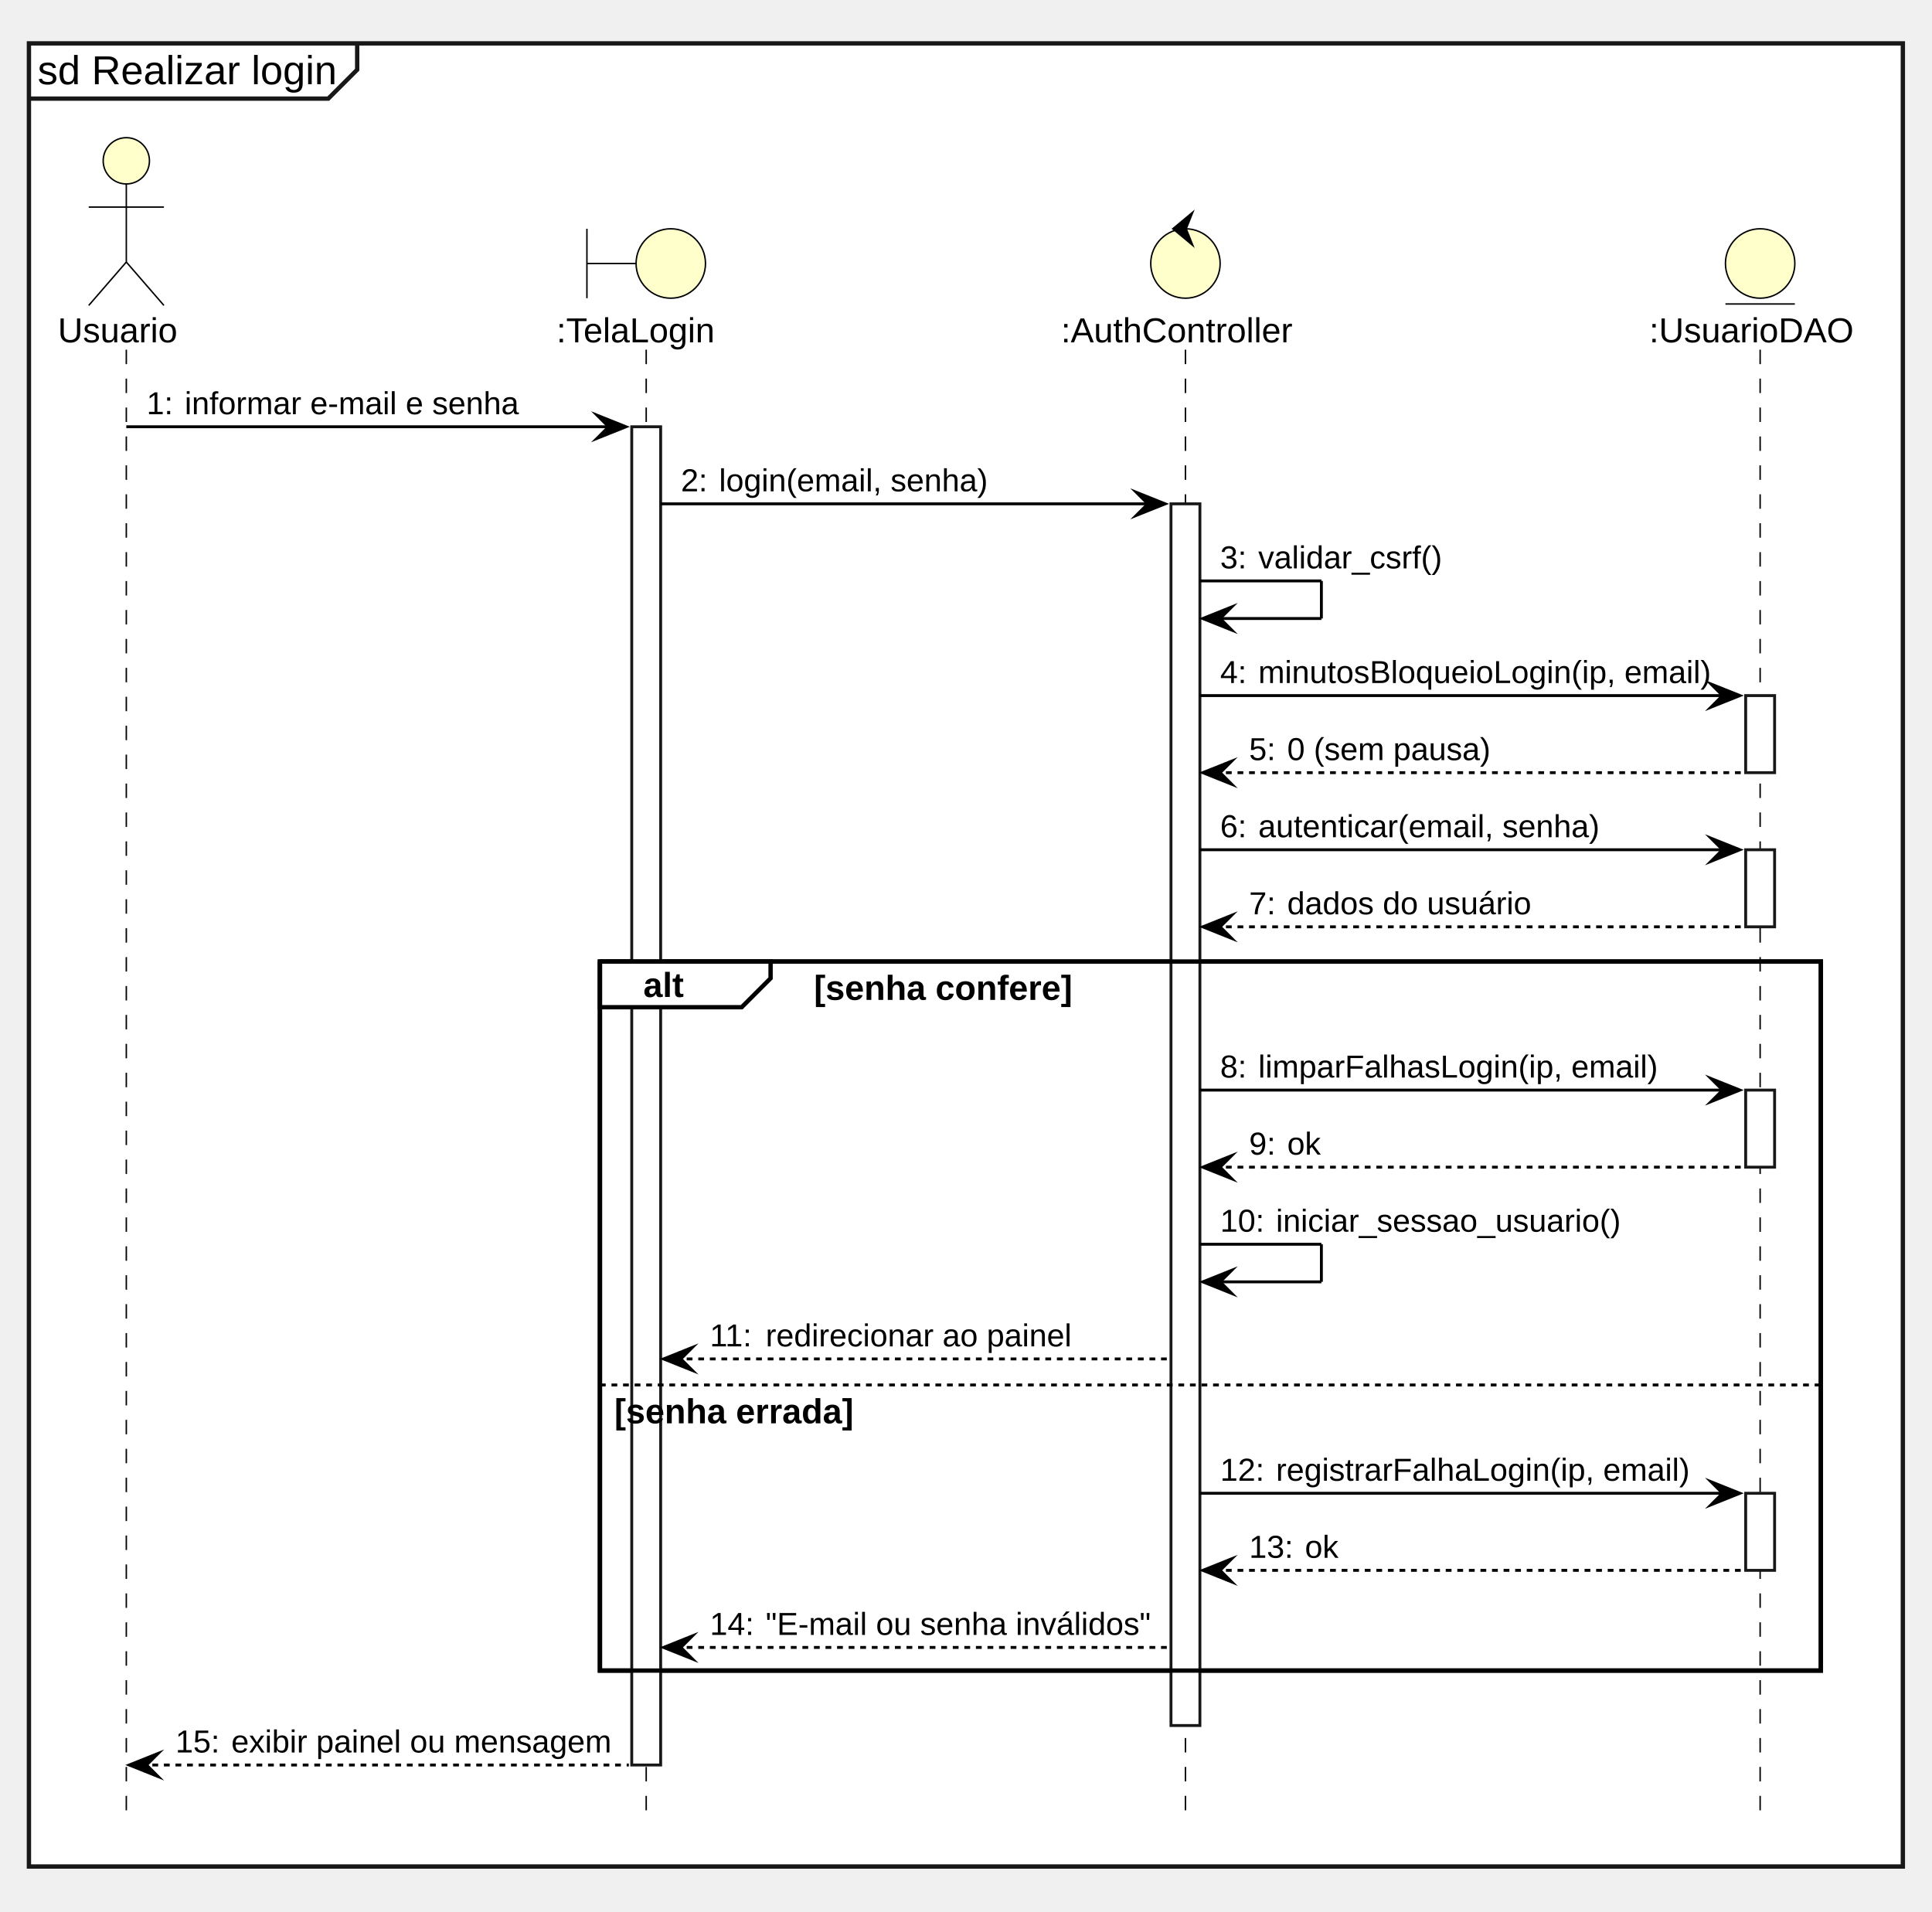
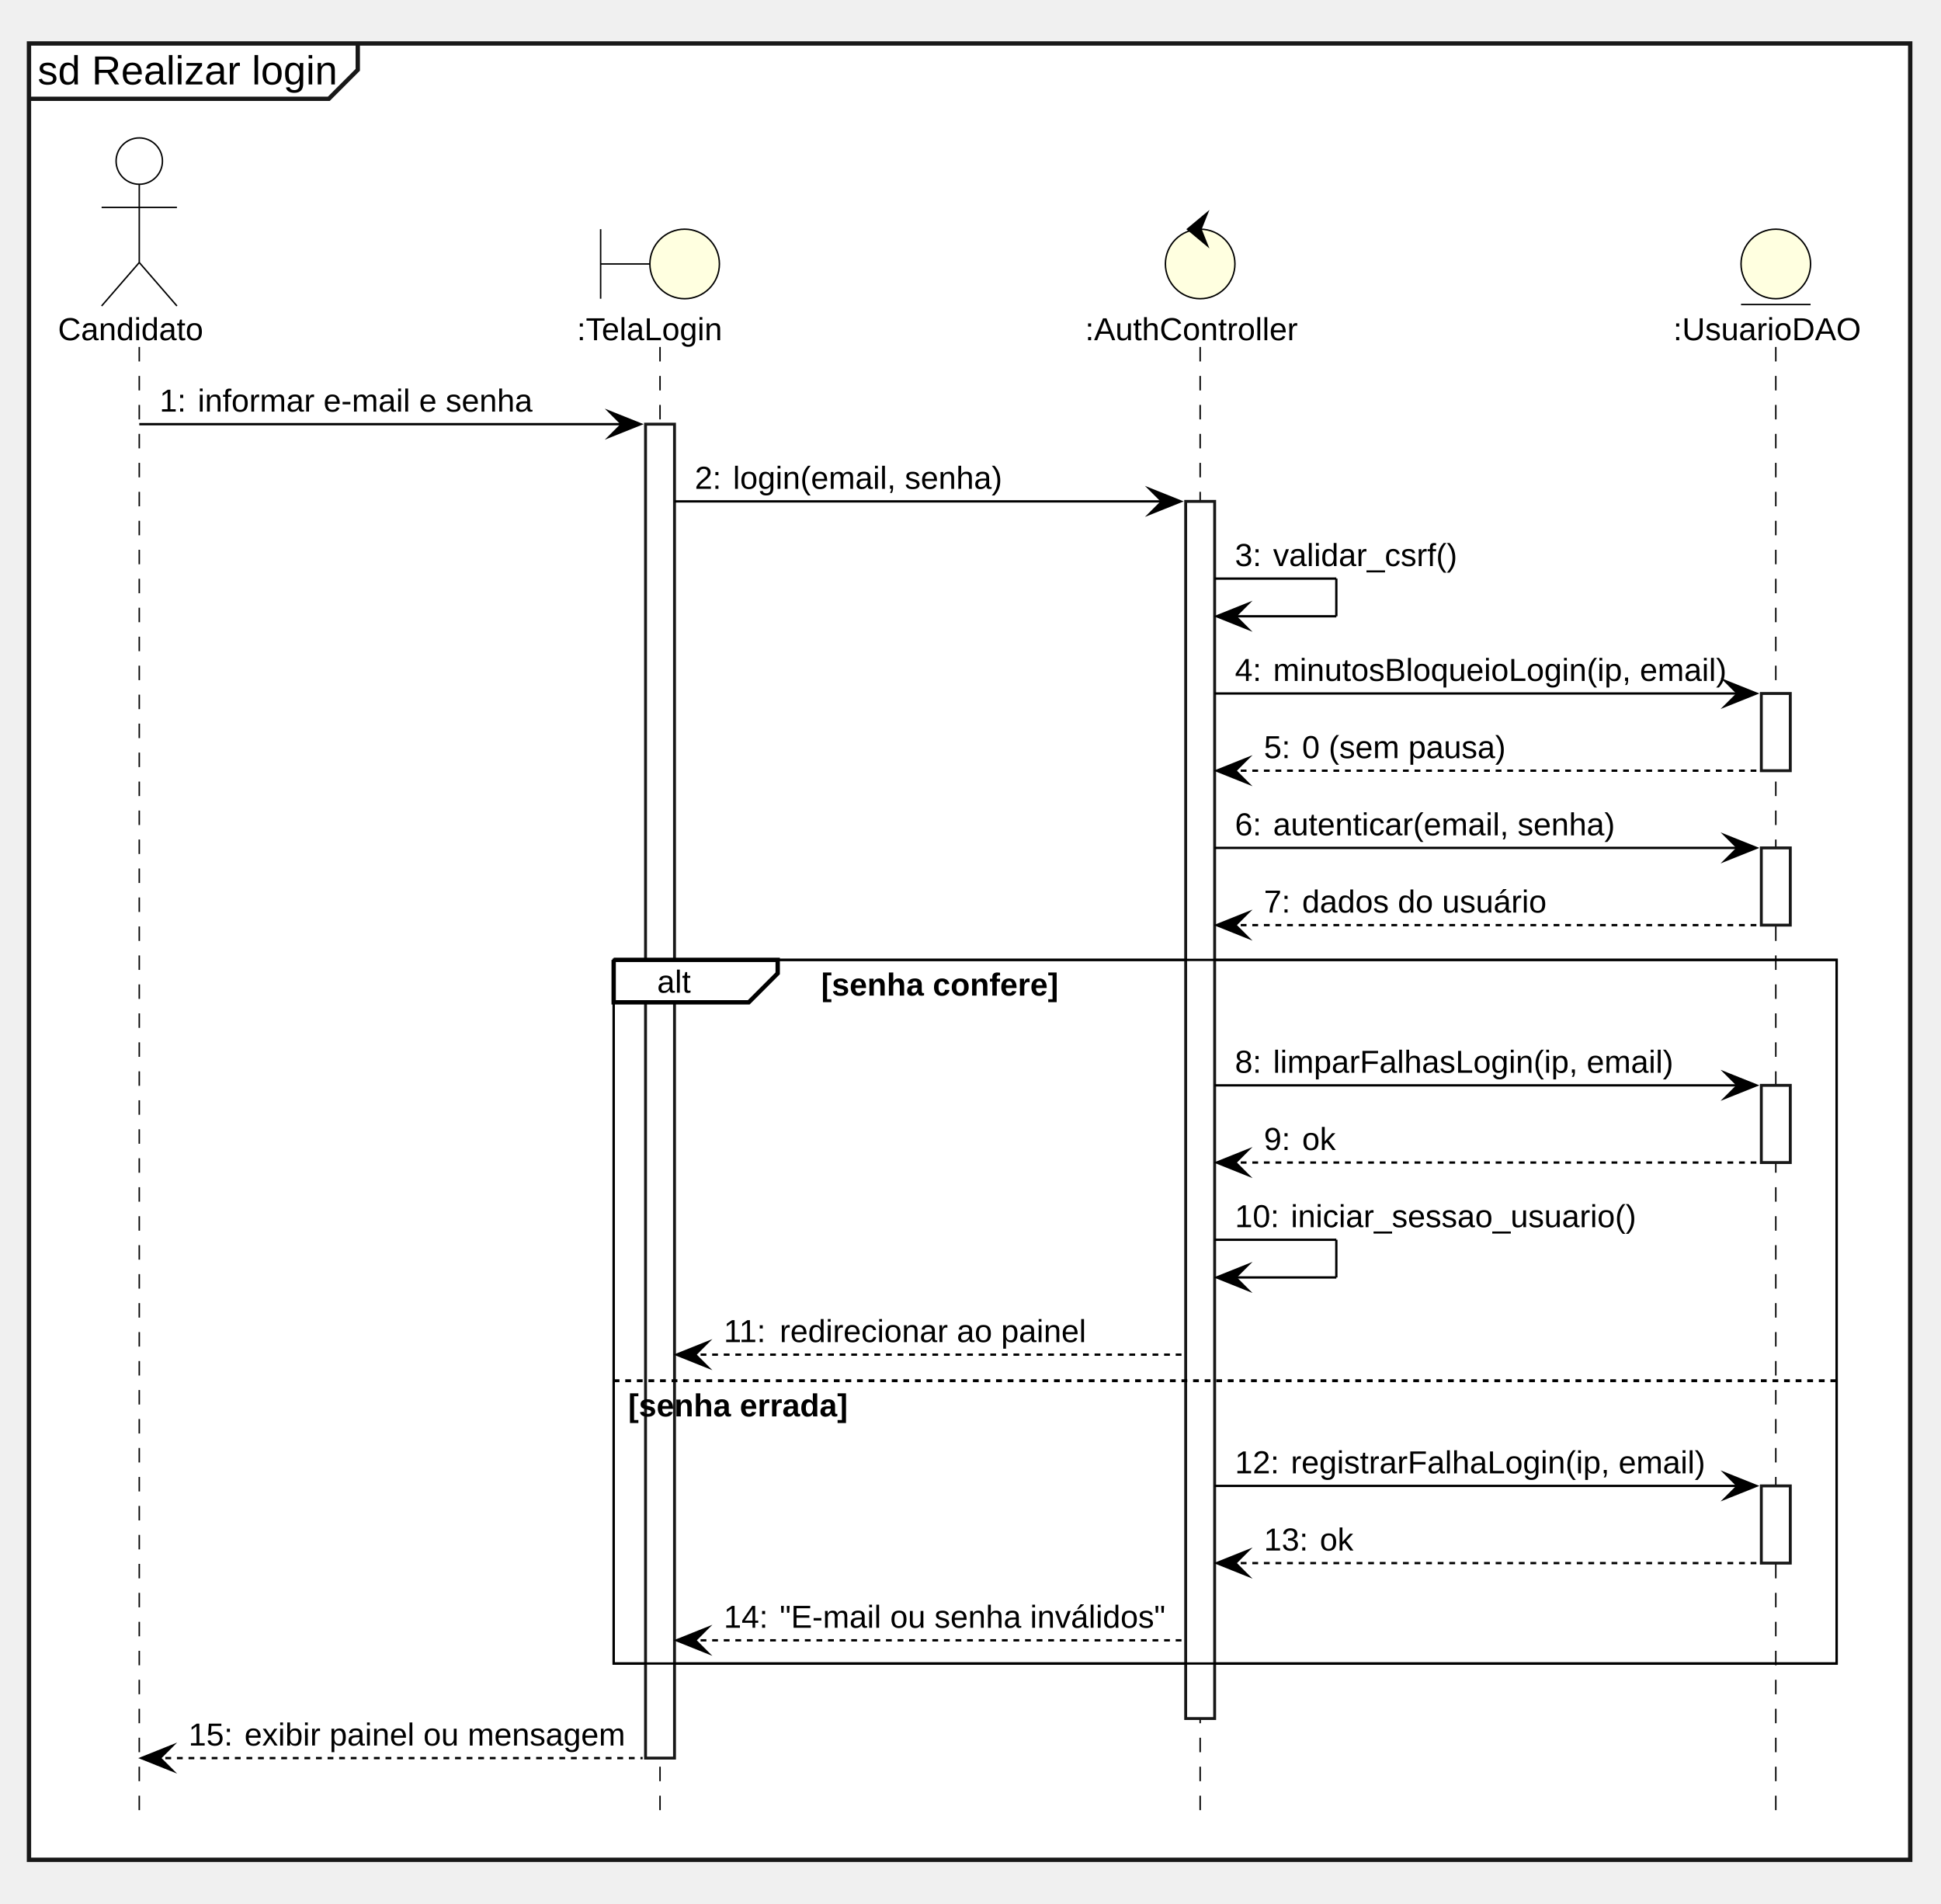
- <svg xmlns="http://www.w3.org/2000/svg" version="1.1" data-diagram-type="SEQUENCE" style="width:668px;height:661px;background:#FFFFFF;" width="668px" height="661px" viewBox="0 0 668 661" zoomAndPan="magnify" preserveAspectRatio="none" contentStyleType="text/css">
+ <svg xmlns="http://www.w3.org/2000/svg" version="1.1" data-diagram-type="SEQUENCE" style="width:670px;height:657px;background:#FFFFFF;" width="670px" height="657px" viewBox="0 0 670 657" zoomAndPan="magnify" preserveAspectRatio="none" contentStyleType="text/css">
  <defs />
  <g font-family="sans-serif" lengthAdjust="spacing">
-     <rect x="10" y="15" width="647.923" height="630.328" fill="#FFF" style="stroke:#181818;stroke-width:1.5;" />
+     <rect x="10" y="15" width="649.378" height="626.878" fill="#FFF" style="stroke:#181818;stroke-width:1.5;" />
    <path d="M123.496,15 L123.496,24.099 L113.496,34.099 L10,34.099" style="stroke:#181818;stroke-width:1.5;" fill="none" />
    <text x="13" y="29.132" fill="#000" font-size="14" textLength="103.496" font-family="Arial">sd Realizar login</text>
-     <rect x="207.429" y="332.44" width="422.15" height="245.14" fill="#FFF" style="stroke:#FFF;stroke-width:1;" />
-     <rect x="207.429" y="332.44" width="422.15" height="245.14" fill="none" style="stroke:#000;stroke-width:1.5;" />
+     <rect x="211.829" y="331.29" width="422.15" height="242.84" fill="#FFF" style="stroke:#FFF;stroke-width:1;" />
+     <rect x="211.829" y="331.29" width="422.15" height="242.84" fill="none" style="stroke:#000;stroke-width:0.8;" />
    <g>
-       <rect x="40.175" y="120.897" width="8" height="507.332" fill="#000" fill-opacity="0" />
-       <line x1="43.675" y1="120.897" x2="43.675" y2="628.229" style="stroke:#000;stroke-width:0.5;stroke-dasharray:5,5;" />
+       <rect x="44.575" y="119.748" width="8" height="505.032" fill="#000" fill-opacity="0" />
+       <line x1="48.075" y1="119.748" x2="48.075" y2="624.779" style="stroke:#000;stroke-width:0.5;stroke-dasharray:5,5;" />
    </g>
    <g>
-       <rect x="219.929" y="120.897" width="8" height="507.332" fill="#000" fill-opacity="0" />
-       <line x1="223.429" y1="120.897" x2="223.429" y2="628.229" style="stroke:#000;stroke-width:0.5;stroke-dasharray:5,5;" />
+       <rect x="224.329" y="119.748" width="8" height="505.032" fill="#000" fill-opacity="0" />
+       <line x1="227.829" y1="119.748" x2="227.829" y2="624.779" style="stroke:#000;stroke-width:0.5;stroke-dasharray:5,5;" />
    </g>
    <g>
-       <rect x="218.429" y="147.546" width="10" height="462.683" fill="#FFF" style="stroke:#181818;stroke-width:1;" />
+       <rect x="222.829" y="146.396" width="10" height="460.383" fill="#FFF" style="stroke:#181818;stroke-width:1;" />
    </g>
    <g>
-       <rect x="406.375" y="120.897" width="8" height="507.332" fill="#000" fill-opacity="0" />
-       <line x1="409.875" y1="120.897" x2="409.875" y2="628.229" style="stroke:#000;stroke-width:0.5;stroke-dasharray:5,5;" />
+       <rect x="410.776" y="119.748" width="8" height="505.032" fill="#000" fill-opacity="0" />
+       <line x1="414.276" y1="119.748" x2="414.276" y2="624.779" style="stroke:#000;stroke-width:0.5;stroke-dasharray:5,5;" />
    </g>
    <g>
-       <rect x="404.875" y="174.195" width="10" height="422.385" fill="#FFF" style="stroke:#181818;stroke-width:1;" />
+       <rect x="409.276" y="173.045" width="10" height="420.085" fill="#FFF" style="stroke:#181818;stroke-width:1;" />
    </g>
    <g>
-       <rect x="605.079" y="120.897" width="8" height="507.332" fill="#000" fill-opacity="0" />
-       <line x1="608.579" y1="120.897" x2="608.579" y2="628.229" style="stroke:#000;stroke-width:0.5;stroke-dasharray:5,5;" />
+       <rect x="609.479" y="119.748" width="8" height="505.032" fill="#000" fill-opacity="0" />
+       <line x1="612.979" y1="119.748" x2="612.979" y2="624.779" style="stroke:#000;stroke-width:0.5;stroke-dasharray:5,5;" />
    </g>
    <g>
-       <rect x="603.579" y="240.493" width="10" height="26.649" fill="#FFF" style="stroke:#181818;stroke-width:1;" />
+       <rect x="607.979" y="239.343" width="10" height="26.649" fill="#FFF" style="stroke:#181818;stroke-width:1;" />
    </g>
    <g>
-       <rect x="603.579" y="293.791" width="10" height="26.649" fill="#FFF" style="stroke:#181818;stroke-width:1;" />
+       <rect x="607.979" y="292.641" width="10" height="26.649" fill="#FFF" style="stroke:#181818;stroke-width:1;" />
    </g>
    <g>
-       <rect x="603.579" y="376.888" width="10" height="26.649" fill="#FFF" style="stroke:#181818;stroke-width:1;" />
+       <rect x="607.979" y="374.588" width="10" height="26.649" fill="#FFF" style="stroke:#181818;stroke-width:1;" />
    </g>
    <g>
-       <rect x="603.579" y="516.282" width="10" height="26.649" fill="#FFF" style="stroke:#181818;stroke-width:1;" />
+       <rect x="607.979" y="512.833" width="10" height="26.649" fill="#FFF" style="stroke:#181818;stroke-width:1;" />
    </g>
-     <text x="20" y="118.354" fill="#000" font-size="12" textLength="41.35" font-family="Arial">Usuario</text>
-     <ellipse cx="43.675" cy="55.599" rx="8" ry="8" fill="#FFC" style="stroke:#000;stroke-width:0.5;" />
-     <path d="M43.675,63.599 L43.675,90.599 M30.675,71.599 L56.675,71.599 M43.675,90.599 L30.675,105.599 M43.675,90.599 L56.675,105.599" style="stroke:#000;stroke-width:0.5;" fill="none" />
-     <text x="192.41" y="118.354" fill="#000" font-size="12" textLength="56.039" font-family="Arial">:TelaLogin</text>
-     <path d="M202.929,79.099 L202.929,103.099 M202.929,91.099 L219.929,91.099" style="stroke:#000;stroke-width:0.5;" fill="none" />
-     <ellipse cx="231.929" cy="91.099" rx="12" ry="12" fill="#FFC" style="stroke:#000;stroke-width:0.5;" />
-     <text x="366.856" y="118.354" fill="#000" font-size="12" textLength="80.039" font-family="Arial">:AuthController</text>
-     <ellipse cx="409.875" cy="91.099" rx="12" ry="12" fill="#FFC" style="stroke:#000;stroke-width:0.5;" />
-     <polygon points="405.875,79.099,411.875,74.099,409.875,79.099,411.875,84.099,405.875,79.099" fill="#000" style="stroke:#000;stroke-width:1;stroke-linejoin:miter;stroke-miterlimit:10;" />
-     <text x="570.235" y="118.354" fill="#000" font-size="12" textLength="70.688" font-family="Arial">:UsuarioDAO</text>
-     <ellipse cx="608.579" cy="91.099" rx="12" ry="12" fill="#FFC" style="stroke:#000;stroke-width:0.5;" />
-     <line x1="596.579" y1="105.099" x2="620.579" y2="105.099" style="stroke:#000;stroke-width:0.5;" />
-     <polygon points="206.429,143.546,216.429,147.546,206.429,151.546,210.429,147.546" fill="#000" style="stroke:#000;stroke-width:1;stroke-linejoin:miter;stroke-miterlimit:10;" />
-     <line x1="43.675" y1="147.546" x2="212.429" y2="147.546" style="stroke:#000;stroke-width:1;" />
-     <text x="50.675" y="143.215" fill="#000" font-size="11" textLength="9.174" font-family="Arial">1:</text>
-     <text x="63.849" y="143.215" fill="#000" font-size="11" textLength="115.548" font-family="Arial">informar e-mail e senha</text>
-     <polygon points="392.875,170.195,402.875,174.195,392.875,178.195,396.875,174.195" fill="#000" style="stroke:#000;stroke-width:1;stroke-linejoin:miter;stroke-miterlimit:10;" />
-     <line x1="228.429" y1="174.195" x2="398.875" y2="174.195" style="stroke:#000;stroke-width:1;" />
-     <text x="235.429" y="169.864" fill="#000" font-size="11" textLength="9.174" font-family="Arial">2:</text>
-     <text x="248.603" y="169.864" fill="#000" font-size="11" textLength="92.936" font-family="Arial">login(email, senha)</text>
-     <line x1="414.875" y1="200.844" x2="456.875" y2="200.844" style="stroke:#000;stroke-width:1;" />
-     <line x1="456.875" y1="200.844" x2="456.875" y2="213.844" style="stroke:#000;stroke-width:1;" />
-     <line x1="415.875" y1="213.844" x2="456.875" y2="213.844" style="stroke:#000;stroke-width:1;" />
-     <polygon points="425.875,209.844,415.875,213.844,425.875,217.844,421.875,213.844" fill="#000" style="stroke:#000;stroke-width:1;stroke-linejoin:miter;stroke-miterlimit:10;" />
-     <text x="421.875" y="196.513" fill="#000" font-size="11" textLength="9.174" font-family="Arial">3:</text>
-     <text x="435.049" y="196.513" fill="#000" font-size="11" textLength="63.567" font-family="Arial">validar_csrf()</text>
-     <polygon points="591.579,236.493,601.579,240.493,591.579,244.493,595.579,240.493" fill="#000" style="stroke:#000;stroke-width:1;stroke-linejoin:miter;stroke-miterlimit:10;" />
-     <line x1="414.875" y1="240.493" x2="597.579" y2="240.493" style="stroke:#000;stroke-width:1;" />
-     <text x="421.875" y="236.162" fill="#000" font-size="11" textLength="9.174" font-family="Arial">4:</text>
-     <text x="435.049" y="236.162" fill="#000" font-size="11" textLength="156.53" font-family="Arial">minutosBloqueioLogin(ip, email)</text>
-     <polygon points="425.875,263.142,415.875,267.142,425.875,271.142,421.875,267.142" fill="#000" style="stroke:#000;stroke-width:1;stroke-linejoin:miter;stroke-miterlimit:10;" />
-     <line x1="419.875" y1="267.142" x2="602.579" y2="267.142" style="stroke:#000;stroke-width:1;stroke-dasharray:2,2;" />
-     <text x="431.875" y="262.811" fill="#000" font-size="11" textLength="9.174" font-family="Arial">5:</text>
-     <text x="445.049" y="262.811" fill="#000" font-size="11" textLength="70.308" font-family="Arial">0 (sem pausa)</text>
-     <polygon points="591.579,289.791,601.579,293.791,591.579,297.791,595.579,293.791" fill="#000" style="stroke:#000;stroke-width:1;stroke-linejoin:miter;stroke-miterlimit:10;" />
-     <line x1="414.875" y1="293.791" x2="597.579" y2="293.791" style="stroke:#000;stroke-width:1;" />
-     <text x="421.875" y="289.46" fill="#000" font-size="11" textLength="9.174" font-family="Arial">6:</text>
-     <text x="435.049" y="289.46" fill="#000" font-size="11" textLength="118.003" font-family="Arial">autenticar(email, senha)</text>
-     <polygon points="425.875,316.44,415.875,320.44,425.875,324.44,421.875,320.44" fill="#000" style="stroke:#000;stroke-width:1;stroke-linejoin:miter;stroke-miterlimit:10;" />
-     <line x1="419.875" y1="320.44" x2="602.579" y2="320.44" style="stroke:#000;stroke-width:1;stroke-dasharray:2,2;" />
-     <text x="431.875" y="316.109" fill="#000" font-size="11" textLength="9.174" font-family="Arial">7:</text>
-     <text x="445.049" y="316.109" fill="#000" font-size="11" textLength="84.396" font-family="Arial">dados do usuário</text>
-     <path d="M207.429,332.44 L266.433,332.44 L266.433,338.239 L256.433,348.239 L207.429,348.239 L207.429,332.44" style="stroke:#000;stroke-width:1.5;" fill="#FFF" />
-     <rect x="207.429" y="332.44" width="422.15" height="245.14" fill="none" style="stroke:#000;stroke-width:1.5;" />
-     <text x="222.429" y="344.696" fill="#000" font-size="12" textLength="14.004" font-weight="700" font-family="Arial">alt</text>
-     <text x="281.433" y="345.696" fill="#000" font-size="12" textLength="89.355" font-weight="700" font-family="Arial">[senha confere]</text>
-     <polygon points="591.579,372.888,601.579,376.888,591.579,380.888,595.579,376.888" fill="#000" style="stroke:#000;stroke-width:1;stroke-linejoin:miter;stroke-miterlimit:10;" />
-     <line x1="414.875" y1="376.888" x2="597.579" y2="376.888" style="stroke:#000;stroke-width:1;" />
-     <text x="421.875" y="372.557" fill="#000" font-size="11" textLength="9.174" font-family="Arial">8:</text>
-     <text x="435.049" y="372.557" fill="#000" font-size="11" textLength="138.166" font-family="Arial">limparFalhasLogin(ip, email)</text>
-     <polygon points="425.875,399.537,415.875,403.537,425.875,407.537,421.875,403.537" fill="#000" style="stroke:#000;stroke-width:1;stroke-linejoin:miter;stroke-miterlimit:10;" />
-     <line x1="419.875" y1="403.537" x2="602.579" y2="403.537" style="stroke:#000;stroke-width:1;stroke-dasharray:2,2;" />
-     <text x="431.875" y="399.206" fill="#000" font-size="11" textLength="9.174" font-family="Arial">9:</text>
-     <text x="445.049" y="399.206" fill="#000" font-size="11" textLength="11.618" font-family="Arial">ok</text>
-     <line x1="414.875" y1="430.186" x2="456.875" y2="430.186" style="stroke:#000;stroke-width:1;" />
-     <line x1="456.875" y1="430.186" x2="456.875" y2="443.186" style="stroke:#000;stroke-width:1;" />
-     <line x1="415.875" y1="443.186" x2="456.875" y2="443.186" style="stroke:#000;stroke-width:1;" />
-     <polygon points="425.875,439.186,415.875,443.186,425.875,447.186,421.875,443.186" fill="#000" style="stroke:#000;stroke-width:1;stroke-linejoin:miter;stroke-miterlimit:10;" />
-     <text x="421.875" y="425.854" fill="#000" font-size="11" textLength="15.292" font-family="Arial">10:</text>
-     <text x="441.167" y="425.854" fill="#000" font-size="11" textLength="119.222" font-family="Arial">iniciar_sessao_usuario()</text>
-     <polygon points="239.429,465.834,229.429,469.834,239.429,473.834,235.429,469.834" fill="#000" style="stroke:#000;stroke-width:1;stroke-linejoin:miter;stroke-miterlimit:10;" />
-     <line x1="233.429" y1="469.834" x2="403.875" y2="469.834" style="stroke:#000;stroke-width:1;stroke-dasharray:2,2;" />
-     <text x="245.429" y="465.503" fill="#000" font-size="11" textLength="15.292" font-family="Arial">11:</text>
-     <text x="264.721" y="465.503" fill="#000" font-size="11" textLength="105.789" font-family="Arial">redirecionar ao painel</text>
-     <line x1="207.429" y1="478.834" x2="629.579" y2="478.834" style="stroke:#000;stroke-width:1;stroke-dasharray:2,2;" />
-     <text x="212.429" y="492.09" fill="#000" font-size="12" textLength="82.699" font-weight="700" font-family="Arial">[senha errada]</text>
-     <polygon points="591.579,512.282,601.579,516.282,591.579,520.282,595.579,516.282" fill="#000" style="stroke:#000;stroke-width:1;stroke-linejoin:miter;stroke-miterlimit:10;" />
-     <line x1="414.875" y1="516.282" x2="597.579" y2="516.282" style="stroke:#000;stroke-width:1;" />
-     <text x="421.875" y="511.951" fill="#000" font-size="11" textLength="15.292" font-family="Arial">12:</text>
-     <text x="441.167" y="511.951" fill="#000" font-size="11" textLength="143.059" font-family="Arial">registrarFalhaLogin(ip, email)</text>
-     <polygon points="425.875,538.931,415.875,542.931,425.875,546.931,421.875,542.931" fill="#000" style="stroke:#000;stroke-width:1;stroke-linejoin:miter;stroke-miterlimit:10;" />
-     <line x1="419.875" y1="542.931" x2="602.579" y2="542.931" style="stroke:#000;stroke-width:1;stroke-dasharray:2,2;" />
-     <text x="431.875" y="538.6" fill="#000" font-size="11" textLength="15.292" font-family="Arial">13:</text>
-     <text x="451.167" y="538.6" fill="#000" font-size="11" textLength="11.618" font-family="Arial">ok</text>
-     <polygon points="239.429,565.58,229.429,569.58,239.429,573.58,235.429,569.58" fill="#000" style="stroke:#000;stroke-width:1;stroke-linejoin:miter;stroke-miterlimit:10;" />
-     <line x1="233.429" y1="569.58" x2="403.875" y2="569.58" style="stroke:#000;stroke-width:1;stroke-dasharray:2,2;" />
-     <text x="245.429" y="565.249" fill="#000" font-size="11" textLength="15.292" font-family="Arial">14:</text>
-     <text x="264.721" y="565.249" fill="#000" font-size="11" textLength="133.155" font-family="Arial">"E-mail ou senha inválidos"</text>
-     <polygon points="54.675,606.229,44.675,610.229,54.675,614.229,50.675,610.229" fill="#000" style="stroke:#000;stroke-width:1;stroke-linejoin:miter;stroke-miterlimit:10;" />
-     <line x1="48.675" y1="610.229" x2="217.429" y2="610.229" style="stroke:#000;stroke-width:1;stroke-dasharray:2,2;" />
-     <text x="60.675" y="605.898" fill="#000" font-size="11" textLength="15.292" font-family="Arial">15:</text>
-     <text x="79.966" y="605.898" fill="#000" font-size="11" textLength="131.463" font-family="Arial">exibir painel ou mensagem</text>
+     <text x="20" y="117.417" fill="#000" font-size="11" textLength="50.15" font-family="Arial">Candidato</text>
+     <ellipse cx="48.075" cy="55.599" rx="8" ry="8" fill="#FFF" style="stroke:#000;stroke-width:0.5;" />
+     <path d="M48.075,63.599 L48.075,90.599 M35.075,71.599 L61.075,71.599 M48.075,90.599 L35.075,105.599 M48.075,90.599 L61.075,105.599" style="stroke:#000;stroke-width:0.5;" fill="none" />
+     <text x="199.145" y="117.417" fill="#000" font-size="11" textLength="51.369" font-family="Arial">:TelaLogin</text>
+     <path d="M207.329,79.099 L207.329,103.099 M207.329,91.099 L224.329,91.099" style="stroke:#000;stroke-width:0.5;" fill="none" />
+     <ellipse cx="236.329" cy="91.099" rx="12" ry="12" fill="#FFFFE0" style="stroke:#000;stroke-width:0.5;" />
+     <text x="374.591" y="117.417" fill="#000" font-size="11" textLength="73.369" font-family="Arial">:AuthController</text>
+     <ellipse cx="414.276" cy="91.099" rx="12" ry="12" fill="#FFFFE0" style="stroke:#000;stroke-width:0.5;" />
+     <polygon points="410.276,79.099,416.276,74.099,414.276,79.099,416.276,84.099,410.276,79.099" fill="#000" style="stroke:#000;stroke-width:1;stroke-linejoin:miter;stroke-miterlimit:10;" />
+     <text x="577.581" y="117.417" fill="#000" font-size="11" textLength="64.797" font-family="Arial">:UsuarioDAO</text>
+     <ellipse cx="612.979" cy="91.099" rx="12" ry="12" fill="#FFFFE0" style="stroke:#000;stroke-width:0.5;" />
+     <line x1="600.979" y1="105.099" x2="624.979" y2="105.099" style="stroke:#000;stroke-width:0.5;" />
+     <polygon points="210.829,142.396,220.829,146.396,210.829,150.396,214.829,146.396" fill="#000" style="stroke:#000;stroke-width:1;stroke-linejoin:miter;stroke-miterlimit:10;" />
+     <line x1="48.075" y1="146.396" x2="216.829" y2="146.396" style="stroke:#000;stroke-width:0.8;" />
+     <text x="55.075" y="142.065" fill="#000" font-size="11" textLength="9.174" font-family="Arial">1:</text>
+     <text x="68.249" y="142.065" fill="#000" font-size="11" textLength="115.548" font-family="Arial">informar e-mail e senha</text>
+     <polygon points="397.276,169.045,407.276,173.045,397.276,177.045,401.276,173.045" fill="#000" style="stroke:#000;stroke-width:1;stroke-linejoin:miter;stroke-miterlimit:10;" />
+     <line x1="232.829" y1="173.045" x2="403.276" y2="173.045" style="stroke:#000;stroke-width:0.8;" />
+     <text x="239.829" y="168.714" fill="#000" font-size="11" textLength="9.174" font-family="Arial">2:</text>
+     <text x="253.003" y="168.714" fill="#000" font-size="11" textLength="92.936" font-family="Arial">login(email, senha)</text>
+     <line x1="419.276" y1="199.694" x2="461.276" y2="199.694" style="stroke:#000;stroke-width:0.8;" />
+     <line x1="461.276" y1="199.694" x2="461.276" y2="212.694" style="stroke:#000;stroke-width:0.8;" />
+     <line x1="420.276" y1="212.694" x2="461.276" y2="212.694" style="stroke:#000;stroke-width:0.8;" />
+     <polygon points="430.276,208.694,420.276,212.694,430.276,216.694,426.276,212.694" fill="#000" style="stroke:#000;stroke-width:1;stroke-linejoin:miter;stroke-miterlimit:10;" />
+     <text x="426.276" y="195.363" fill="#000" font-size="11" textLength="9.174" font-family="Arial">3:</text>
+     <text x="439.449" y="195.363" fill="#000" font-size="11" textLength="63.567" font-family="Arial">validar_csrf()</text>
+     <polygon points="595.979,235.343,605.979,239.343,595.979,243.343,599.979,239.343" fill="#000" style="stroke:#000;stroke-width:1;stroke-linejoin:miter;stroke-miterlimit:10;" />
+     <line x1="419.276" y1="239.343" x2="601.979" y2="239.343" style="stroke:#000;stroke-width:0.8;" />
+     <text x="426.276" y="235.012" fill="#000" font-size="11" textLength="9.174" font-family="Arial">4:</text>
+     <text x="439.449" y="235.012" fill="#000" font-size="11" textLength="156.53" font-family="Arial">minutosBloqueioLogin(ip, email)</text>
+     <polygon points="430.276,261.992,420.276,265.992,430.276,269.992,426.276,265.992" fill="#000" style="stroke:#000;stroke-width:1;stroke-linejoin:miter;stroke-miterlimit:10;" />
+     <line x1="424.276" y1="265.992" x2="606.979" y2="265.992" style="stroke:#000;stroke-width:0.8;stroke-dasharray:2,2;" />
+     <text x="436.276" y="261.661" fill="#000" font-size="11" textLength="9.174" font-family="Arial">5:</text>
+     <text x="449.449" y="261.661" fill="#000" font-size="11" textLength="70.308" font-family="Arial">0 (sem pausa)</text>
+     <polygon points="595.979,288.641,605.979,292.641,595.979,296.641,599.979,292.641" fill="#000" style="stroke:#000;stroke-width:1;stroke-linejoin:miter;stroke-miterlimit:10;" />
+     <line x1="419.276" y1="292.641" x2="601.979" y2="292.641" style="stroke:#000;stroke-width:0.8;" />
+     <text x="426.276" y="288.31" fill="#000" font-size="11" textLength="9.174" font-family="Arial">6:</text>
+     <text x="439.449" y="288.31" fill="#000" font-size="11" textLength="118.003" font-family="Arial">autenticar(email, senha)</text>
+     <polygon points="430.276,315.29,420.276,319.29,430.276,323.29,426.276,319.29" fill="#000" style="stroke:#000;stroke-width:1;stroke-linejoin:miter;stroke-miterlimit:10;" />
+     <line x1="424.276" y1="319.29" x2="606.979" y2="319.29" style="stroke:#000;stroke-width:0.8;stroke-dasharray:2,2;" />
+     <text x="436.276" y="314.959" fill="#000" font-size="11" textLength="9.174" font-family="Arial">7:</text>
+     <text x="449.449" y="314.959" fill="#000" font-size="11" textLength="84.396" font-family="Arial">dados do usuário</text>
+     <path d="M211.829,331.29 L268.447,331.29 L268.447,335.939 L258.447,345.939 L211.829,345.939 L211.829,331.29" style="stroke:#000;stroke-width:1.5;" fill="#FFF" />
+     <rect x="211.829" y="331.29" width="422.15" height="242.84" fill="none" style="stroke:#000;stroke-width:0.8;" />
+     <text x="226.829" y="342.608" fill="#000" font-size="11" textLength="11.618" font-family="Arial">alt</text>
+     <text x="283.447" y="343.608" fill="#000" font-size="11" textLength="81.909" font-weight="700" font-family="Arial">[senha confere]</text>
+     <polygon points="595.979,370.588,605.979,374.588,595.979,378.588,599.979,374.588" fill="#000" style="stroke:#000;stroke-width:1;stroke-linejoin:miter;stroke-miterlimit:10;" />
+     <line x1="419.276" y1="374.588" x2="601.979" y2="374.588" style="stroke:#000;stroke-width:0.8;" />
+     <text x="426.276" y="370.257" fill="#000" font-size="11" textLength="9.174" font-family="Arial">8:</text>
+     <text x="439.449" y="370.257" fill="#000" font-size="11" textLength="138.166" font-family="Arial">limparFalhasLogin(ip, email)</text>
+     <polygon points="430.276,397.237,420.276,401.237,430.276,405.237,426.276,401.237" fill="#000" style="stroke:#000;stroke-width:1;stroke-linejoin:miter;stroke-miterlimit:10;" />
+     <line x1="424.276" y1="401.237" x2="606.979" y2="401.237" style="stroke:#000;stroke-width:0.8;stroke-dasharray:2,2;" />
+     <text x="436.276" y="396.906" fill="#000" font-size="11" textLength="9.174" font-family="Arial">9:</text>
+     <text x="449.449" y="396.906" fill="#000" font-size="11" textLength="11.618" font-family="Arial">ok</text>
+     <line x1="419.276" y1="427.886" x2="461.276" y2="427.886" style="stroke:#000;stroke-width:0.8;" />
+     <line x1="461.276" y1="427.886" x2="461.276" y2="440.886" style="stroke:#000;stroke-width:0.8;" />
+     <line x1="420.276" y1="440.886" x2="461.276" y2="440.886" style="stroke:#000;stroke-width:0.8;" />
+     <polygon points="430.276,436.886,420.276,440.886,430.276,444.886,426.276,440.886" fill="#000" style="stroke:#000;stroke-width:1;stroke-linejoin:miter;stroke-miterlimit:10;" />
+     <text x="426.276" y="423.555" fill="#000" font-size="11" textLength="15.292" font-family="Arial">10:</text>
+     <text x="445.567" y="423.555" fill="#000" font-size="11" textLength="119.222" font-family="Arial">iniciar_sessao_usuario()</text>
+     <polygon points="243.829,463.535,233.829,467.535,243.829,471.535,239.829,467.535" fill="#000" style="stroke:#000;stroke-width:1;stroke-linejoin:miter;stroke-miterlimit:10;" />
+     <line x1="237.829" y1="467.535" x2="408.276" y2="467.535" style="stroke:#000;stroke-width:0.8;stroke-dasharray:2,2;" />
+     <text x="249.829" y="463.204" fill="#000" font-size="11" textLength="15.292" font-family="Arial">11:</text>
+     <text x="269.121" y="463.204" fill="#000" font-size="11" textLength="105.789" font-family="Arial">redirecionar ao painel</text>
+     <line x1="211.829" y1="476.535" x2="633.979" y2="476.535" style="stroke:#000;stroke-width:1;stroke-dasharray:2,2;" />
+     <text x="216.829" y="488.853" fill="#000" font-size="11" textLength="75.808" font-weight="700" font-family="Arial">[senha errada]</text>
+     <polygon points="595.979,508.833,605.979,512.833,595.979,516.833,599.979,512.833" fill="#000" style="stroke:#000;stroke-width:1;stroke-linejoin:miter;stroke-miterlimit:10;" />
+     <line x1="419.276" y1="512.833" x2="601.979" y2="512.833" style="stroke:#000;stroke-width:0.8;" />
+     <text x="426.276" y="508.501" fill="#000" font-size="11" textLength="15.292" font-family="Arial">12:</text>
+     <text x="445.567" y="508.501" fill="#000" font-size="11" textLength="143.059" font-family="Arial">registrarFalhaLogin(ip, email)</text>
+     <polygon points="430.276,535.481,420.276,539.481,430.276,543.481,426.276,539.481" fill="#000" style="stroke:#000;stroke-width:1;stroke-linejoin:miter;stroke-miterlimit:10;" />
+     <line x1="424.276" y1="539.481" x2="606.979" y2="539.481" style="stroke:#000;stroke-width:0.8;stroke-dasharray:2,2;" />
+     <text x="436.276" y="535.15" fill="#000" font-size="11" textLength="15.292" font-family="Arial">13:</text>
+     <text x="455.567" y="535.15" fill="#000" font-size="11" textLength="11.618" font-family="Arial">ok</text>
+     <polygon points="243.829,562.13,233.829,566.13,243.829,570.13,239.829,566.13" fill="#000" style="stroke:#000;stroke-width:1;stroke-linejoin:miter;stroke-miterlimit:10;" />
+     <line x1="237.829" y1="566.13" x2="408.276" y2="566.13" style="stroke:#000;stroke-width:0.8;stroke-dasharray:2,2;" />
+     <text x="249.829" y="561.799" fill="#000" font-size="11" textLength="15.292" font-family="Arial">14:</text>
+     <text x="269.121" y="561.799" fill="#000" font-size="11" textLength="133.155" font-family="Arial">"E-mail ou senha inválidos"</text>
+     <polygon points="59.075,602.779,49.075,606.779,59.075,610.779,55.075,606.779" fill="#000" style="stroke:#000;stroke-width:1;stroke-linejoin:miter;stroke-miterlimit:10;" />
+     <line x1="53.075" y1="606.779" x2="221.829" y2="606.779" style="stroke:#000;stroke-width:0.8;stroke-dasharray:2,2;" />
+     <text x="65.075" y="602.448" fill="#000" font-size="11" textLength="15.292" font-family="Arial">15:</text>
+     <text x="84.366" y="602.448" fill="#000" font-size="11" textLength="131.463" font-family="Arial">exibir painel ou mensagem</text>
  </g>
</svg>
